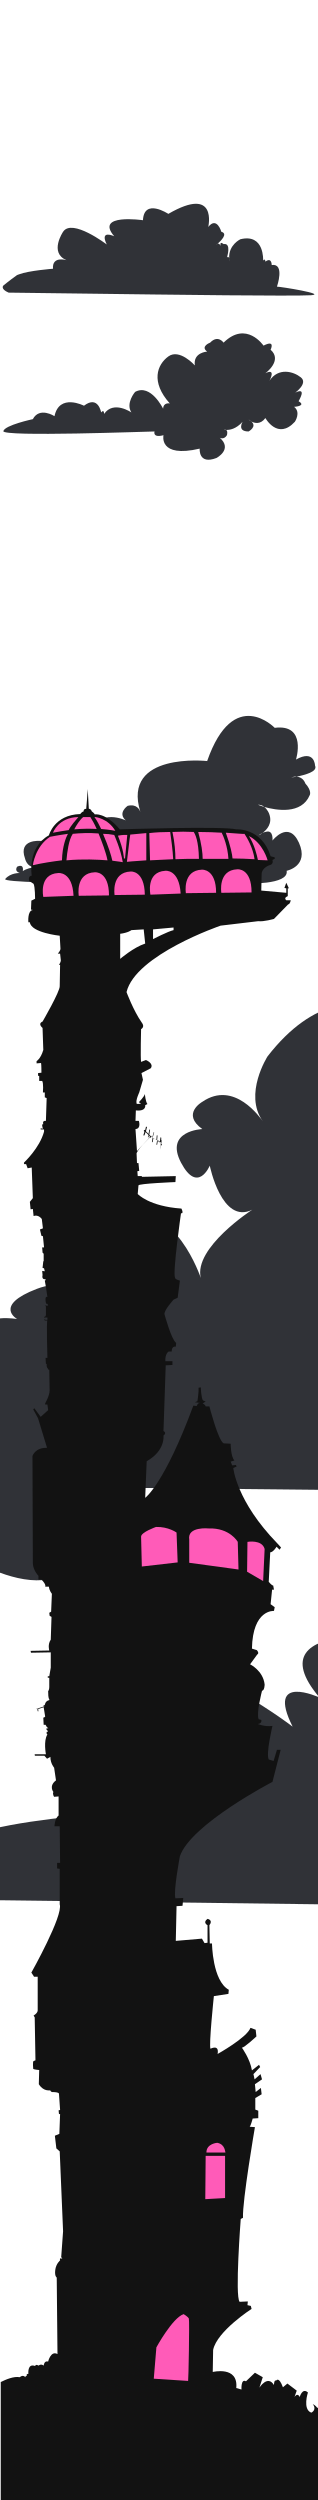
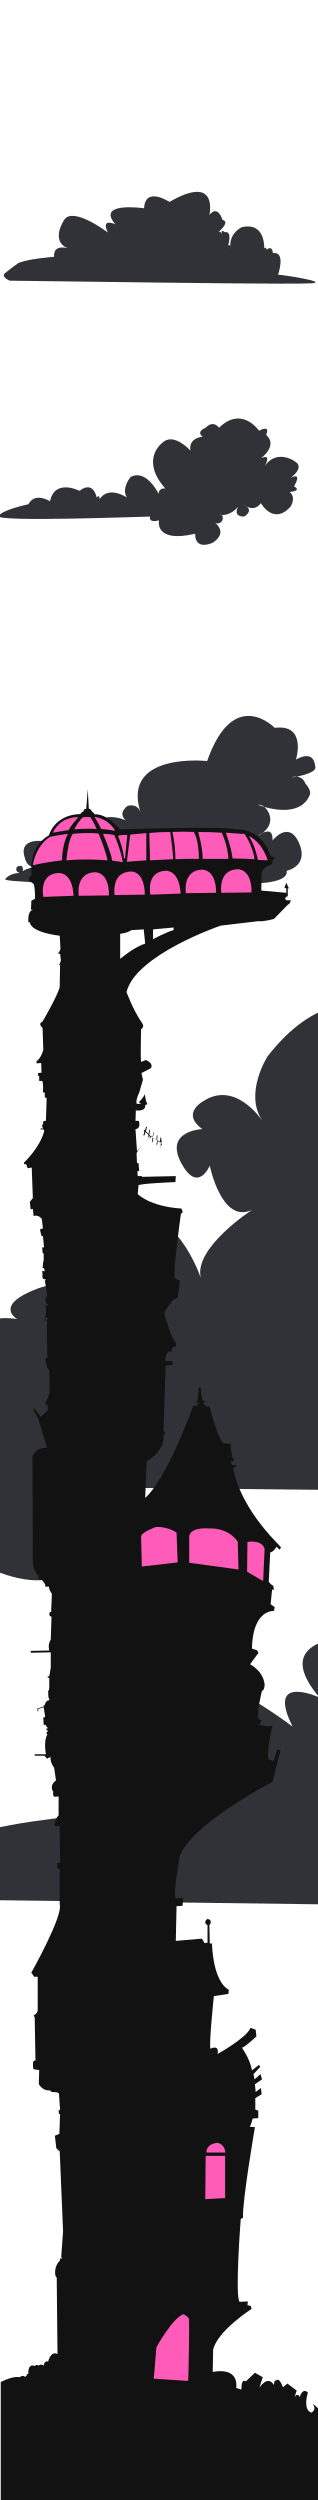
<svg xmlns="http://www.w3.org/2000/svg" version="1.1" x="0px" y="0px" viewBox="0 0 85 669.8" style="enable-background:new 0 0 85 669.8;" xml:space="preserve">
  <style type="text/css">
	.st0{enable-background:new    ;}
	.st1{fill-rule:evenodd;clip-rule:evenodd;fill:#303237;}
	.st2{fill-rule:evenodd;clip-rule:evenodd;fill:#121212;}
	.st3{fill:#FF5BB8;}
	.st4{fill-rule:evenodd;clip-rule:evenodd;fill:#FF5BB8;}
</style>
  <g id="fatCloud2" class="st0">
    <g id="fatCloud2_1_">
      <g>
        <path class="st1" d="M243.3,503.2c0,0,7.8-22.9-4.9-21c0,0,0.1-7.9-6.1-3.2c0,0,0.1-3.4-2.3-1.2c0,0,1.4-26.5-22.1-20.5     c0,0-11.4,5.3-10.8,18.5c0.3,1.2,0.3,2.8,0.3,2.8c-0.2-1-0.3-1.9-0.3-2.8c-0.3-1.2-1-2-2.3-0.6c0,0,4.7-14.4-3.2-13     c0,0-4.1-3.7-2.9,1.8c0,0-1.2-2.8-2.8-2.1c-0.7,0.6-1.1,1-1.1,1c0.4-0.5,0.8-0.8,1.1-1c3-2.6,10.2-9.8,3.4-11.6     c0,0-4.4-15.2-12.6-4.7c0,0,9.3-40.6-38.7-12.6c0,0-23.4-15.7-24.5,6.1c0,0-46.9-6.7-27.9,15.7c0,0-14.5-6.7-7.2,7.8     c0,0-33.5-25.7-42.4-12.3c0,0-13.9,20,3.4,27.3c0,0-14-4.4-12.9,8.4c0,0-23.4,1.8-32.9,5.3c-1.2,0.4-2.1,0.9-2.8,1.4     c-6.2,4.5-12.3,9.5-12.3,9.5s-3.3,3.4,5,6.7l141.2,1.8c0,0,135.2,1.9,151.3,0.8C292.1,510.3,247.1,503.2,243.3,503.2z" />
      </g>
    </g>
  </g>
  <g id="fatCloud1" class="st0">
    <g id="fatCloud1_1_">
      <g>
        <path class="st1" d="M163.9,307.5c-11-35.8-24.4-21.2-24.4-21.2s-7.7-17.1-18.3-3.3c0,0-24.8-31.8-49.5,0c0,0-6.5,10.1-1.3,17.4     c-0.6-0.8-7.6-11.1-16.2-5.2c0,0-5.7,3.2,0,7.3c0,0-10.2,0.4-5.7,9c4.5,8.5,7.7,0.8,7.7,0.8s3.2,15.9,11.4,11.8     c0,0-15.8,10.2-13.8,18.3c0,0-6.9-20.8-20.3-16.3c-13.4,4.5-9.7,19.6-1.2,22.4c0,0-8.5-3.3-11,5.3c0,0,0.4-13-11.4-8.5     s-5.3,8.1-5.3,8.1s-9.3-1.6-7.7,3.3c0,0-20.7-8.6-26.4,12.2c-5.7,20.8,11.8,18.7,11.8,18.7s-11.1,4.2-13.4,9     c-0.2,1.4-0.4,2.4-0.4,2.4c-0.2-0.8,0-1.6,0.4-2.4c0.5-4.2,0.8-12.3-5.3-10.2c0,0-8.5-4.9-15.8,6.9c0,0-15.9-17.9-34.5-4.1     c-18.7,13.8,1.2,15.9,1.2,15.9s-18.7,4.5-17.1,8.1c1.6,3.7,44.3,8.5,44.3,8.5s-3.7,17.9,15,5.3c0,0,20.7,28.9,33.3-10.6     c0,0,37,24.4,33.7-17.9l75.9,0.8c0,0,17.1,13.8,17.9-13.8c0,0,8.1,8.6,12.2-4.9c4.1-13.4-9.3-7.3-9.3-7.3s13.4-11,4.1-16.7     c0,0,22.3-3.7,5.7-16.7C130.2,340,174.9,343.3,163.9,307.5z" />
      </g>
    </g>
  </g>
  <g id="cloud03" class="st0">
    <g id="cloud03_1_">
      <g>
        <path class="st1" d="M84.4,205.1c0,0-0.1-4.4-5.1-1.6c0,0,3-9.6-5.7-8.5c0,0-11-11.4-18.1,8.9c0,0-22.9-2.5-17.9,13.6     c0,0.1,0,0.1,0,0.1c0,0,0-0.1,0-0.1c-0.2-0.5-0.9-2.2-3.4-1.6c0,0-2.8,1.9-0.5,3.9c0,0-7.3-3.5-9.2,3.4c0,0-0.3-2.8-1.7-1.5     c-1.1,1-0.2,1.6,0.3,1.9c0.1,0,0.2,0.1,0.2,0.1s-0.1,0-0.2-0.1c-0.6-0.2-1.9-0.5-1.3,1.7c0,0-2.4-4.1-3.3-0.8     c-0.8,3.3,1.7,1.4,1.7,1.4s-0.9,1.9,0.1,2.1c0.6-0.1,0.9-0.2,0.9-0.2c-0.4,0.2-0.7,0.2-0.9,0.2c-1.6,0.3-4.7,1.2-6.5,3.2     c0,0,0.8-6.5-3-5.9c0,0-6-0.6-4.1,4.7c0,0,0.5,2.4,2.6,2.3c0.3-0.1,0.5-0.1,0.5-0.1c-0.2,0-0.4,0.1-0.5,0.1     c-0.8,0.1-2.4,0.5-3.2,1.1c0,0,0.5-2.1-1.5-1.2c0,0-0.9,1.2,0.7,1.7c0,0-2.5-0.1-3.9,1.6c-1.4,1.7,64.2,1.2,64.2,1.2     s11.9,0.5,11.2-3.4c0,0,6.1-1.2,3.3-7.5c-2.8-6.2-7.1-0.6-7.1-0.6s0.3-2.7-1.5-2.4c-0.5,0.1-0.9,0.2-1.2,0.4     c-0.5,0.4-1,0.6-1,0.6s0.3-0.3,1-0.6c1.2-0.9,2.8-2.6,1.8-5.2c0,0-0.4-1.1-1.3-1.8c-1-0.3-1.7-0.6-1.7-0.6c0.7,0,1.3,0.2,1.7,0.6     c3.2,0.9,10,2.1,12.2-3.2c0,0,0.6-1.1-1.2-3.1c0,0-0.5-1.7-2.3-1.8c-0.9,0.1-1.5,0.2-1.5,0.2c0.6-0.2,1.1-0.3,1.5-0.2     C81.6,207.6,85.2,206.8,84.4,205.1z" />
      </g>
    </g>
  </g>
  <g id="Tour1_1_" class="st0">
    <g id="Tour1">
      <g>
        <path class="st2" d="M85,645.1c-0.5-0.7-1.2-1-1.2-1c1.2,1.6-0.4,2.3-0.4,2.3c-2.4-0.9-0.9-5.4-0.9-5.4c-1.5-1.4-2.2,1.2-2.2,1.2     c-0.6-1.3-1.4,0-1.4,0l0.6-1.7l-2.5-1.9l-1.2,1c-1.1-3-1.8-1.8-1.8-1.8c-0.6-0.3-0.6,1.2-0.6,1.2c-1.7-2.8-3.9,0.7-3.9,0.7     l0.9-2.8l-2.1-1.2l-2.4,2.3c-1.4-0.8-1.2,2.2-1.2,2.2l-1.4-0.4c0.6-6-6.3-4.3-6.3-4.3l0.1-5.9c1-5,10.3-11,10.3-11l-0.2-0.8     l-0.9-0.2l0.1-1l-2.2,0.1c-1.3-1.4,0.3-22.2,0.3-22.2l0.6-0.3c-0.2-4.5,3.2-24.3,3.2-24.3l-1.4-0.1c0.3-0.3,0.8-2.2,0.8-2.2     l1.5-0.1v-2l-0.8-0.3v-3.1l1.7-1l-0.2-1.7l-1.4,1.1l-0.2-2.1l1.9-1.3l-0.4-1.4l-1.6,1.4c-0.1-0.6-0.3-1.4-0.3-1.4l1.8-1.9     l-0.3-0.6l-1.9,1.5c-0.5-3.1-2.7-6.1-2.7-6.1c0.6,0.1,3.9-3,3.9-3l-0.2-1.8l-1.4-0.5c-0.9,2.6-8.8,7-8.8,7     c0.5-2.7-1.9-1.4-1.9-1.4c-0.5-0.8,0.9-14.1,0.9-14.1l3.9-0.6l0.1-1.1c-4.4-2.4-4.5-12.4-4.5-12.4h-0.6l-0.1-4.9     c1.1-1.4-0.5-1.7-0.5-1.7c-1.4,1,0,1.7,0,1.7v4.7l-0.8,0.1l-0.7-1.2l-7,0.6l0.2-9.3l1.6-0.1l0.2-2.1l-2.1,0.1     c-0.6-1.8,1.2-11.3,1.2-11.3c3-8.6,24.8-19.9,24.8-19.9l2.2-8.6h-1l-0.9,3l-1.3-0.4c-0.8-1.5,1-9,1-9c-2.1,0.3-3.9-0.5-3.9-0.5     c1.2-0.2,0.9-1.1,0.9-1.1l-0.7-0.2c-0.7-1.5,0.9-7.6,0.9-7.6c0.7-0.1,0.7-1.7,0.7-1.7c-0.4-3.7-3.9-5.4-3.9-5.4l1.9-2.6     c0.7-0.4-0.1-1.2-0.1-1.2l-1.3-0.4c0.2-10.6,5.9-10.1,5.9-10.1l0.2-1l-1.1-0.8l0.4-3.9l0.5,0l-0.2-1.1c-0.4,0-1.2-1-1.2-1     l0.4-7.9c0.8,0,1.7-1.5,1.7-1.5l0.8,0.8l0.4-0.6l-1-1.1c-11-11.3-11.8-20.2-11.8-20.2l0.9-0.4l-0.2-0.4l-1,0.1l-0.4-1l1-0.3     c-1-1.1-1-4.5-1-4.5l-1.9-0.1c-1.5-0.9-3.8-9.9-3.8-9.9l-1,0c-0.1-0.5-0.8-0.8-0.8-0.8l0.8-0.5l-0.7-0.3     c-0.5-0.5-0.6-3.5-0.6-3.5l-0.6,0.1c0.1,0.9-0.3,3.6-0.3,3.6l-0.7,0.3c0,0,1.9,0.2,1.3,0.2c-0.6,0-0.8,0.8-0.8,0.8l-0.9-0.1     c-7.8,21.1-12.9,24.7-12.9,24.7l0.4-9.8c5.1-2.9,4.5-6.9,4.5-6.9c1-0.7,0-1.2,0-1.2l0.6-17.6l1.8-0.1l0-1l-1.9,0     c-0.1-2.1,0.9-2.6,0.9-2.6H46c0-1.6,1.1-1.3,1.1-1.3l0.1-1c-1.3-0.9-3.1-7.6-3.1-7.6c-0.4-0.9,2.4-4,2.4-4l1.1-0.5l0.6-4.6     c-1.5-0.4-1.3-0.8-1.3-0.8c-0.7-1.2,1.6-17.3,1.6-17.3l0.2,0.1c0.5-0.2-0.1-1.3-0.1-1.3c-8.7-0.6-11.7-3.9-11.7-3.9l0.2-2.3     c-0.1-0.5,9.9-0.9,9.9-0.9l0.1-1.6l-9.1,0.2v-0.2l-1.1,0l-0.1-1.3l0.5-0.1l-0.2-2.1h-0.4l-0.1-2.4c-0.3-0.7,3.5-4.4,3.5-4.4     l0.2,0.1l0.1-0.3l0.5,0.1l-0.2,1.3l0.2,0l0.2-1.1l1,0.6l-0.2,1.2h0.2l0.2-1.2l0.8,0.6l-0.1,1.3L43,308l0.1-1.2l0.2,0.1l0.1-0.3     l-0.2-0.1l0.1-0.9l-0.1-0.2v-0.6l-0.2-0.1l-0.2,1.4l-0.7-0.6l0.1-1.3l-0.2,0l-0.1,1.2l-1-0.6l0.4-1.4l-0.1-0.1l-0.4,1.4l-0.3-0.2     l0.1-0.1l0-0.1l-0.2,0.1l-0.4-0.4l0.2-1.3l-0.2-0.1l-0.2,1.2l-0.7-0.7l0.3-1.2l-0.3,0l-0.2,0.9l-0.2-0.1l-0.2,0.3l0.2,0.2l-0.3,1     l0.3,0l0.3-0.9l0.8,0.8l-0.2,0.6l0.2,0l0.1-0.5l0.3,0.4l-3.5,3.8l-0.4-5.9c1.6-0.1,0.9-2.2,0.9-2.2h-0.9l0.1-2.8     c2.9,0.3,2.5-1.4,2.5-1.4l0.6-0.3c-0.5-0.6-0.7-2.7-0.7-2.7c-0.1,0.7-1.6,2.2-1.6,2.2l0.6,0.4c-1.5,0.2-1.2-0.1-1.2-0.1     c-0.3-0.8,0.7-2.9,0.7-2.9l1-3.4l-0.4-1.8l2.5-1.3c0.9-1.3-1.3-2.2-1.3-2.2l-1.3,0.5c-0.2-1,0-8.8,0-8.8l0.2-0.1     c0.8-0.7,0-1.6,0-1.6c-2.3-3.3-4.1-8.2-4.1-8.2c2.4-10,25.2-17.8,25.2-17.8l10.1-1.2c1.4,0.2,4.2-0.6,4.2-0.6l3.8-3.9     c0.5,0,0.7-1.1,0.7-1.1h-1.2c-0.8-0.7,0.4-1.1,0.4-1.1V238h0.3l-0.7-1.5l-0.5,1.4l0.5,0.1v1.2l-6.7-0.6l0.1-4.4     c0-1.7,2.1-2.4,2.1-2.4c1.2-0.2,0.8-1.4,0.8-1.4l0.6-0.3v-0.4l-1.1-0.3c-2.4-7.7-9.2-7.2-9.2-7.2c-3.4-0.9-31.2,0-31.2,0     c-3.9-4.6-6.7-4-6.7-4c-0.2-0.4-0.8-0.8-0.8-0.8c-0.3-0.8-0.8-0.7-0.8-0.7l-0.3-5.3c0,0.7-0.4,5.3-0.4,5.3     c-0.8,0-0.7,0.7-0.7,0.7c-0.5,0.1-0.9,0.7-0.9,0.7c-7,0.2-8.4,5.7-8.4,5.7c-5.9,3.3-4.6,10.8-4.6,10.8c-1.1,0.1-0.7,1.4-0.7,1.4     l1.2,0.8c0.4,0.8,0.4,4,0.4,4l-1,0.5l-0.1,2.4l0.5,0.1c-1.5,0.2-1.2,3.3-1.2,3.3H8c0.3,2.8,8,3.6,8,3.6l0.2,3.5     c0,0.5-0.7,1.3-0.7,1.3l0.6,0l0.2,1.8c0,0.5-0.5,1.2-0.5,1.2h0.3l-0.1,5.7c0.1,1.4-4.6,9.5-4.6,9.5c-1.4,0.6,0,1.7,0,1.7l0.2,5.9     c-0.7,2.4-1.8,3-1.8,3l0,0.6l1.2-0.1c0.1,0.4,0.1,2.6,0.1,2.6l-0.9,0.1v0.7l0.3,0.1l0,0l0.3,0.1l-0.3-0.1l0,1.3h0.8     c0.4,0.6,0.2,3.1,0.2,3.1l0.5,0v1.3l0.5,0.2l-0.2,6.1c-1.1-0.1-0.7,0.9-0.7,0.9c-0.6-0.2-0.1,1.2-0.1,1.2l-0.6-0.1v0.3h0.9l0,0.6     c-1.2,4.4-5.3,8.2-5.3,8.2c-0.2,0.2,0,0.5,0,0.5H7l0.4,1.1l1.1-0.2l0.3,8.2L8,322l0.2,2l0.6-0.1l0.2,1.9c1.3-0.5,2.2,0.8,2.2,0.8     l0.3,2.5l-0.8,0.3l0.4,1.7l0.4,0.1l0.3,3h-0.5l0.1,1.4l0.3,0.3v1.4v0.6h-0.1l-0.2,1.8l0.4,0.1l0.2,0.8l-0.7-0.1l0.1,1.1     c-0.3,1.4,0.8,1.1,0.8,1.1l0,0.3l-0.2,0.1l0.3,1.7l0.4,2.7c0,0-0.6-0.4-0.5,0.9s0.5,0.9,0.5,0.9l0.2,0.5h-0.9l0.3,0.2l0,2.5     l-0.1,0l-0.1,0.3l-0.3,0l0,0.2l0.9,0l0,0.6h-0.5c-0.4-0.1,0-0.3,0-0.3c-0.5,0.1-0.2,0.5-0.2,0.5l0.7,0c-0.3,0,0,10,0,10l-0.5,0     l0.1,1.6l0.2,0c-0.1,1,0.3,1.2,0.3,1.2c0,0.4,0.4,0.4,0.4,0.4l0.1,5.5c0,1.4-1.2,3.5-1.2,3.5l0,0.3h0.6l0.2,1.5l-2,1.8l-1.7-2.3     l-0.3,0.3l1.3,2.4l2.4,7.9c-3.2-0.1-3.9,2.2-3.9,2.2l0.1,28.8c0.1,1.9,1.5,3.3,1.5,3.3l0,1l0.8,0c1.4,1.4,1,1.9,1,1.9l1,0     c0.1,1.1,0.8,1.9,0.8,1.9l-0.2,4.8l-0.5,0.3l0.1,0.8l0.5,0.3l-0.2,6.1c-0.9,1.3-0.4,2.9-0.4,2.9l-5,0.1l0.1,0.5l5.3-0.1l0,4.1     l-0.4,2.3h-0.4l0,0.4l0.4,0v2.5c0,0.8-0.3,1.1-0.3,1.1c0,2.2,0.3,2.1,0.3,2.1l0,0.3c-1.1,0.2-1.2,1.3-1.2,1.3h-0.1v0.1l-0.2,0     c-0.1,0.1,0,0.2,0,0.2H12l-1.8,0.6l-0.1-0.3l0,0l0.1,0.3l-0.4,0.1l0,0.1l0.4-0.1l0.1,0.2l-0.3,0.1l0,0l0.3,0l0,0.1l-0.3,0.1l0,0     l0.3,0l0,0.1l-0.3,0.1l0,0l0.2-0.1l0.1,0.1l-0.3,0.1l0,0l0.2-0.1l0.1,0.1l0,0l-0.1-0.1l0.3-0.1l0,0l-0.3,0.1l-0.1-0.1l0.3-0.1     l0,0l-0.3,0.1l0-0.1l0.3-0.1l0,0l-0.3,0.1l-0.1-0.1l0.4-0.1l0,0l-0.4,0.1l-0.1-0.2l1.8-0.6l0.4,2.5c-0.1,0.2-0.5,0.3-0.5,0.3     l0.1,1.9h0.5c0.4,0.9,0.8,0.9,0.8,0.9l-0.5,0.1c0,0-0.3,0.1,0,0.3c0.3,0.2,0.3,0.6,0.3,0.6l-0.3,0v0.5l0.2,0.2     c-1.1,1.7-0.4,5.3-0.4,5.3l-0.3,0l-2.6,0c-0.3,0.1,0,0.4,0,0.4h2.5l0.7,0.8l0.9-0.5c0,1.8,1,2.9,1,2.9L15,477     c-2,1.5-0.7,3.1-0.7,3.1c-0.3,0.6,0.2,1.3,0.2,1.3l1.2-0.1l0,5.1c-1.1,0.9-1.1,2.9-1.1,2.9H16l0.1,9.8l-0.8,0l0,1.5l0.7,0.1v9.5     c1,3-7.6,18.3-7.6,18.3l0.6,0.9l0.1,0.2l1,0c0,0,0,8.1,0,9c0,0.8-1.1,1.4-1.1,1.4l0.3,0.5l0.2,11.5L9,552.2     c-0.3,0.1-0.1,2.1-0.1,2.1c0.3,0.2,1.6,0.3,1.6,0.3l-0.1,3.8c1.4,2.2,3.1,1.5,3.1,1.7c0,0.2,0.4,0.4,0.4,0.4     c2.1,0,1.9,0.5,1.9,0.5l0.3,4.3l-0.4,0.1l0.1,1l0.3,0l-0.2,5.3l-1.2,0.5l0.4,3.4l0.9,0.8l0.9,21.4l-0.5,6.9l0.3,0.5     c-0.9-0.5-0.6,0.4-0.6,0.4s-1.1,0.9-1.3,2.6c-0.2,1.7,0.4,2,0.4,2l0.2,20.5c-1.8-1-2.5,2-2.5,2c-1.1-0.3-1.2,1.1-1.2,1.1     c-0.7-0.6-1.4,0-1.4,0c-0.7-0.5-0.9,0.1-0.9,0.1c-2.1-0.8-1.8,2.1-1.8,2.1c-0.7,0-0.4,0.6-0.4,0.6c-0.4-0.2-0.4,0.3-0.4,0.3     c-0.7-0.8-1.5,0-1.5,0c-1.6-0.3-3.7,0.6-5.1,1.3v31.6h85V645.1z M41,249l5.5-0.5v0.7c-1.4,0.3-5.5,2.4-5.5,2.4L41,249z      M32.1,250.2c2.3-0.3,3.1-1,3.1-1l3.3-0.2l0.4,3.8c-3.1,1-6.7,4.1-6.7,4.1V250.2z" />
      </g>
    </g>
  </g>
  <g id="cloud02" class="st0">
    <g id="cloud02_1_">
      <g>
-         <path class="st1" d="M79.1,105.2c0,0,3.5-2.5,1.5-4.1c-2-1.6-6-2.7-8.4,0.9c0,0,1.9-3.5-1.1-2c0,0,4.7-3.4,1.4-6.3     c0,0,1.4-2.8-1.9-1.1c0,0-4.6-6.8-10.7-0.8c0,0-1.5-2.2-3.6,0c0,0-2.7,1-0.8,2.4c0,0-3.8,0.2-3.3,3.7c0,0-4.1-4.6-7.1-2.4     c-3,2.2-4.8,6.8,0.4,12.6c0,0-1.7-0.4-1.8,1.4c0,0-3.3-6.8-7.5-4.5c0,0-2.6,3-1,5.5c0,0-4.8-3.3-7.3,0.4c0,0,0-1.4-0.8-0.4     c0,0-0.8-4.7-4.6-1.8c0,0-6.6-3.4-7.9,2.8c0,0-4-2.6-5.8,0.8c0,0-7.5,1.6-7.9,3.2s38.8,0.1,40.5,0.1c0,0-0.6,1.8,2.4,1     c0,0-1.4,6.2,9.7,3.6c0,0-0.4,4.4,4.5,2.5c0,0,4.4-2.3,0.9-5.4c0,0,1.1,0.6,1.9-0.7c0,0,0.3-1.1-0.2-1.4c-0.4,0-0.6-0.1-0.6-0.1     c0.3,0,0.5,0,0.6,0.1c0.9,0,2.6-0.2,4.4-2.2c0,0-1.6,2.6,1.6,2.6c0,0,2.4-1.3,0.7-2.7c-0.4-0.2-0.7-0.5-0.7-0.5     c0.3,0.2,0.5,0.3,0.7,0.5c0.9,0.5,2.5,0.9,3.8-0.9c0,0,3.3,6,7.9,1c0,0,1.7-2.5-0.2-4c0,0,3.4-0.2,1.2-1.5     C80,107.4,82.4,103.6,79.1,105.2z" />
+         <path class="st1" d="M77.9,128c0,0,3.5-2.5,1.5-4.1c-2-1.6-6-2.7-8.4,0.9c0,0,1.9-3.5-1.1-2c0,0,4.7-3.4,1.4-6.3     c0,0,1.4-2.8-1.9-1.1c0,0-4.6-6.8-10.7-0.8c0,0-1.5-2.2-3.6,0c0,0-2.7,1-0.8,2.4c0,0-3.8,0.2-3.3,3.7c0,0-4.1-4.6-7.1-2.4     c-3,2.2-4.8,6.8,0.4,12.6c0,0-1.7-0.4-1.8,1.4c0,0-3.3-6.8-7.5-4.5c0,0-2.6,3-1,5.5c0,0-4.8-3.3-7.3,0.4c0,0,0-1.4-0.8-0.4     c0,0-0.8-4.7-4.6-1.8c0,0-6.6-3.4-7.9,2.8c0,0-4-2.6-5.8,0.8c0,0-7.5,1.6-7.9,3.2s38.8,0.1,40.5,0.1c0,0-0.6,1.8,2.4,1     c0,0-1.4,6.2,9.7,3.6c0,0-0.4,4.4,4.5,2.5c0,0,4.4-2.3,0.9-5.4c0,0,1.1,0.6,1.9-0.7c0,0,0.3-1.1-0.2-1.4c-0.4,0-0.6-0.1-0.6-0.1     c0.3,0,0.5,0,0.6,0.1c0.9,0,2.6-0.2,4.4-2.2c0,0-1.6,2.6,1.6,2.6c0,0,2.4-1.3,0.7-2.7c-0.4-0.2-0.7-0.5-0.7-0.5     c0.3,0.2,0.5,0.3,0.7,0.5c0.9,0.5,2.5,0.9,3.8-0.9c0,0,3.3,6,7.9,1c0,0,1.7-2.5-0.2-4c0,0,3.4-0.2,1.2-1.5     C78.8,130.2,81.2,126.4,77.9,128z" />
      </g>
    </g>
  </g>
  <g id="cloud01" class="st0">
    <g id="cloud01_1_">
      <g>
-         <path class="st1" d="M74.2,76.8c0,0,2.2-6.3-1.4-5.8c0,0,0-2.2-1.7-0.9c0,0,0-1-0.6-0.3c0,0,0.4-7.3-6.1-5.7c0,0-3.2,1.5-3,5.1     c0.1,0.3,0.1,0.8,0.1,0.8c0-0.3-0.1-0.5-0.1-0.8c-0.1-0.3-0.3-0.6-0.6-0.2c0,0,1.3-4-0.9-3.6c0,0-1.1-1-0.8,0.5     c0,0-0.3-0.8-0.8-0.6c-0.2,0.2-0.3,0.2-0.3,0.2c0.1-0.1,0.2-0.2,0.3-0.2c0.8-0.7,2.9-2.7,1-3.2c0,0-1.2-4.2-3.5-1.3     c0,0,2.6-11.2-10.7-3.5c0,0-6.5-4.3-6.8,1.7c0,0-13-1.9-7.7,4.3c0,0-4-1.9-2,2.2c0,0-9.3-7.1-11.7-3.4c0,0-3.8,5.6,0.9,7.6     c0,0-3.9-1.2-3.6,2.3c0,0-6.5,0.5-9.1,1.5c-0.3,0.1-0.6,0.2-0.8,0.4c-1.7,1.2-3.4,2.6-3.4,2.6s-0.9,0.9,1.4,1.9l39.1,0.5     c0,0,37.4,0.5,41.9,0.2C87.7,78.8,75.2,76.8,74.2,76.8z" />
+         <path class="st1" d="M74.5,73.6c0,0,2.2-6.3-1.4-5.8c0,0,0-2.2-1.7-0.9c0,0,0-1-0.6-0.3c0,0,0.4-7.3-6.1-5.7c0,0-3.2,1.5-3,5.1     c0.1,0.3,0.1,0.8,0.1,0.8c0-0.3-0.1-0.5-0.1-0.8c-0.1-0.3-0.3-0.6-0.6-0.2c0,0,1.3-4-0.9-3.6c0,0-1.1-1-0.8,0.5     c0,0-0.3-0.8-0.8-0.6c-0.2,0.2-0.3,0.2-0.3,0.2c0.1-0.1,0.2-0.2,0.3-0.2c0.8-0.7,2.9-2.7,1-3.2c0,0-1.2-4.2-3.5-1.3     c0,0,2.6-11.2-10.7-3.5c0,0-6.5-4.3-6.8,1.7c0,0-13-1.9-7.7,4.3c0,0-4-1.9-2,2.2c0,0-9.3-7.1-11.7-3.4c0,0-3.8,5.6,0.9,7.6     c0,0-3.9-1.2-3.6,2.3c0,0-6.5,0.5-9.1,1.5c-0.3,0.1-0.6,0.2-0.8,0.4c-1.7,1.2-3.4,2.6-3.4,2.6s-0.9,0.9,1.4,1.9l39.1,0.5     c0,0,37.4,0.5,41.9,0.2C88,75.5,75.6,73.6,74.5,73.6z" />
      </g>
    </g>
  </g>
  <g id="tourelleWindow03" class="st0">
    <g id="tourelleWindow03_1_">
      <g>
        <path class="st3" d="M66.3,413.1l-0.1,8l4.3,2.5l0.4-8.6C70.2,412.4,66.3,413.1,66.3,413.1z" />
      </g>
    </g>
  </g>
  <g id="tourelleWindow02" class="st0">
    <g id="tourelleWindow02_1_">
      <g>
        <path class="st3" d="M63.7,413.1c0,0-2.1-3.8-7.8-3.6c0,0-5.8-0.6-5.2,3l0,6.2l13.2,1.8L63.7,413.1z" />
      </g>
    </g>
  </g>
  <g id="tourelleWindow01" class="st0">
    <g id="tourelleWindow01_1_">
      <g>
        <path class="st3" d="M47.3,410.6c0,0-2.2-1.6-5.5-1.5c0,0-4,1.4-4,2.6l0.2,8l9.6-1.1L47.3,410.6z" />
      </g>
    </g>
  </g>
  <g id="entrée_1_" class="st0">
    <g id="entrée">
      <g>
        <path class="st3" d="M50.6,621.2c-0.2-0.5-1.4-1.2-1.4-1.2c-3,1-7.3,8.9-7.3,8.9l-0.7,8.4l9.2,0.6     C50.5,637.9,50.8,621.7,50.6,621.2z" />
      </g>
    </g>
  </g>
  <g id="rdcWindowPart01" class="st0">
    <g id="rdcWindowPart01_1_">
      <g>
        <polygon class="st3" points="55.1,577.6 55,589.2 60.3,588.9 60.3,577.6    " />
      </g>
    </g>
  </g>
  <g id="rdcWindowPart02" class="st0">
    <g id="rdcWindowPart02_1_">
      <g>
        <path class="st3" d="M58.2,574.1c0,0-2.9,0.2-2.9,2.6l5.1,0C60.3,576.7,60.4,574.5,58.2,574.1z" />
      </g>
    </g>
  </g>
  <g id="verriereWindow04" class="st0">
    <g id="verriereWindow04_1_">
      <g>
        <path class="st3" d="M44.3,233.3c-5.3,0.3-4,6.4-4,6.4l8.1-0.3C48,232.8,44.3,233.3,44.3,233.3z" />
      </g>
    </g>
  </g>
  <g id="verriereWindow05" class="st0">
    <g id="verriereWindow05_1_">
      <g>
        <path class="st3" d="M54.1,233c-5.3,0.2-4.3,6.3-4.3,6.3l8.1-0.1C57.9,232.7,54.1,233,54.1,233z" />
      </g>
    </g>
  </g>
  <g id="verriereWindow06" class="st0">
    <g id="verriereWindow06_1_">
      <g>
        <path class="st3" d="M63.6,232.9c-5.3,0.2-4.3,6.3-4.3,6.3l8.1-0.1C67.4,232.5,63.6,232.9,63.6,232.9z" />
      </g>
    </g>
  </g>
  <g id="verriereWindow01" class="st0">
    <g id="verriereWindow01_1_">
      <g>
        <path class="st3" d="M15.6,233.9c-5.3,0.3-4,6.4-4,6.4l8.1-0.3C19.4,233.4,15.6,233.9,15.6,233.9z" />
      </g>
    </g>
  </g>
  <g id="verriereWindow02" class="st0">
    <g id="verriereWindow02_1_">
      <g>
        <path class="st3" d="M25.4,233.7c-5.3,0.2-4.3,6.3-4.3,6.3l8.1-0.1C29.2,233.3,25.4,233.7,25.4,233.7z" />
      </g>
    </g>
  </g>
  <g id="verriereWindow03_1_" class="st0">
    <g id="verriereWindow03">
      <g>
        <path class="st3" d="M35,233.5c-5.3,0.2-4.3,6.3-4.3,6.3l8.1-0.1C38.7,233.1,35,233.5,35,233.5z" />
      </g>
    </g>
  </g>
  <g id="Verriere_Gauche_1_" class="st0">
    <g id="Verriere_Gauche">
      <g>
        <path class="st4" d="M30.6,223.7c-1-0.2-2-0.3-3-0.3c1.5,3.5,2.2,5.8,2.5,7.2c1.8,0.2,2.8,0.4,2.8,0.4     C32.3,227.4,30.6,223.7,30.6,223.7z M19.5,223.4c-1.1,1.6-1.5,4.9-1.7,7.1c4.5-0.4,8.3-0.2,11,0c-0.4-2.1-1.5-5-2.4-7.2     C23.9,223.1,21.5,223.2,19.5,223.4z M13.4,224.2c-4,2.6-4.6,7.6-4.6,7.6c2.7-0.6,5.3-1,7.8-1.3c0.1-3.8,1.1-6.2,1.6-7.1     C15.3,223.8,13.4,224.2,13.4,224.2z" />
      </g>
    </g>
  </g>
  <g id="Verriere_Droite_1_" class="st0">
    <g id="Verriere_Droite">
      <g>
        <path class="st4" d="M53.1,222.9c0.9,3.2,1.2,5.7,1.2,7.2c2.2,0,4.5,0,6.9,0c-0.2-3.3-1.3-6-1.8-7     C57.6,223,55.5,222.9,53.1,222.9z M46.2,222.9c0.6,2.7,0.8,5.5,0.8,7.3c2-0.1,4.1-0.1,6.3-0.1c-0.1-4.9-1-6.6-1.4-7.2     C50.1,222.8,48.1,222.8,46.2,222.9z M40,223.2l0.2,7.3c1.8-0.1,3.8-0.2,6.2-0.3c-0.1-2.3-0.6-5.9-0.8-7.3     C43.6,222.9,41.7,223,40,223.2z M66.7,224c1.5,2.4,2.1,5,2.4,6.4c0.9,0,1.7,0.1,2.6,0.1C71.7,230.5,70.5,225.9,66.7,224z      M60.5,223.1c1.3,3.6,1.7,5.8,1.8,6.9c1.9,0,3.9,0.1,5.9,0.2c-0.4-3.1-2.1-5.9-2.7-6.8C65.5,223.5,63.5,223.3,60.5,223.1z      M34.9,223.6l-0.2,1.4l-0.7,5.9c0,0,1.9-0.2,5.2-0.4v-7.3c0,0,0,0,0,0c0,0,0,0,0,0L34.9,223.6z" />
      </g>
    </g>
  </g>
  <g id="Verriere_Coin_1_" class="st0">
    <g id="Verriere_Coin">
      <g>
        <path class="st3" d="M31.6,223.9c1.6,4,1.6,6.1,1.6,6.1l0.3,0l0.6-6.3C32.9,223.6,31.6,223.9,31.6,223.9z" />
      </g>
    </g>
  </g>
  <g id="Verriere_Top_1_" class="st0">
    <g id="Verriere_Top">
      <g>
        <path class="st4" d="M25.5,218.9h-0.2c0.7,0.9,1.4,2.4,1.8,3.2c2.4,0.2,3.8,0.5,3.8,0.5C28.9,219.2,25.5,218.9,25.5,218.9z      M22.3,218.9c-0.9,0.7-1.9,2.3-2.4,3.3c2.3-0.2,4.4-0.2,6-0.1c-0.5-1.2-1.3-2.6-1.7-3.2H22.3z M14.2,223.1     c1.5-0.3,2.9-0.5,4.2-0.7c0.5-1.1,2-2.8,2.6-3.5C15.6,219,14.2,223.1,14.2,223.1z" />
      </g>
    </g>
  </g>
</svg>
